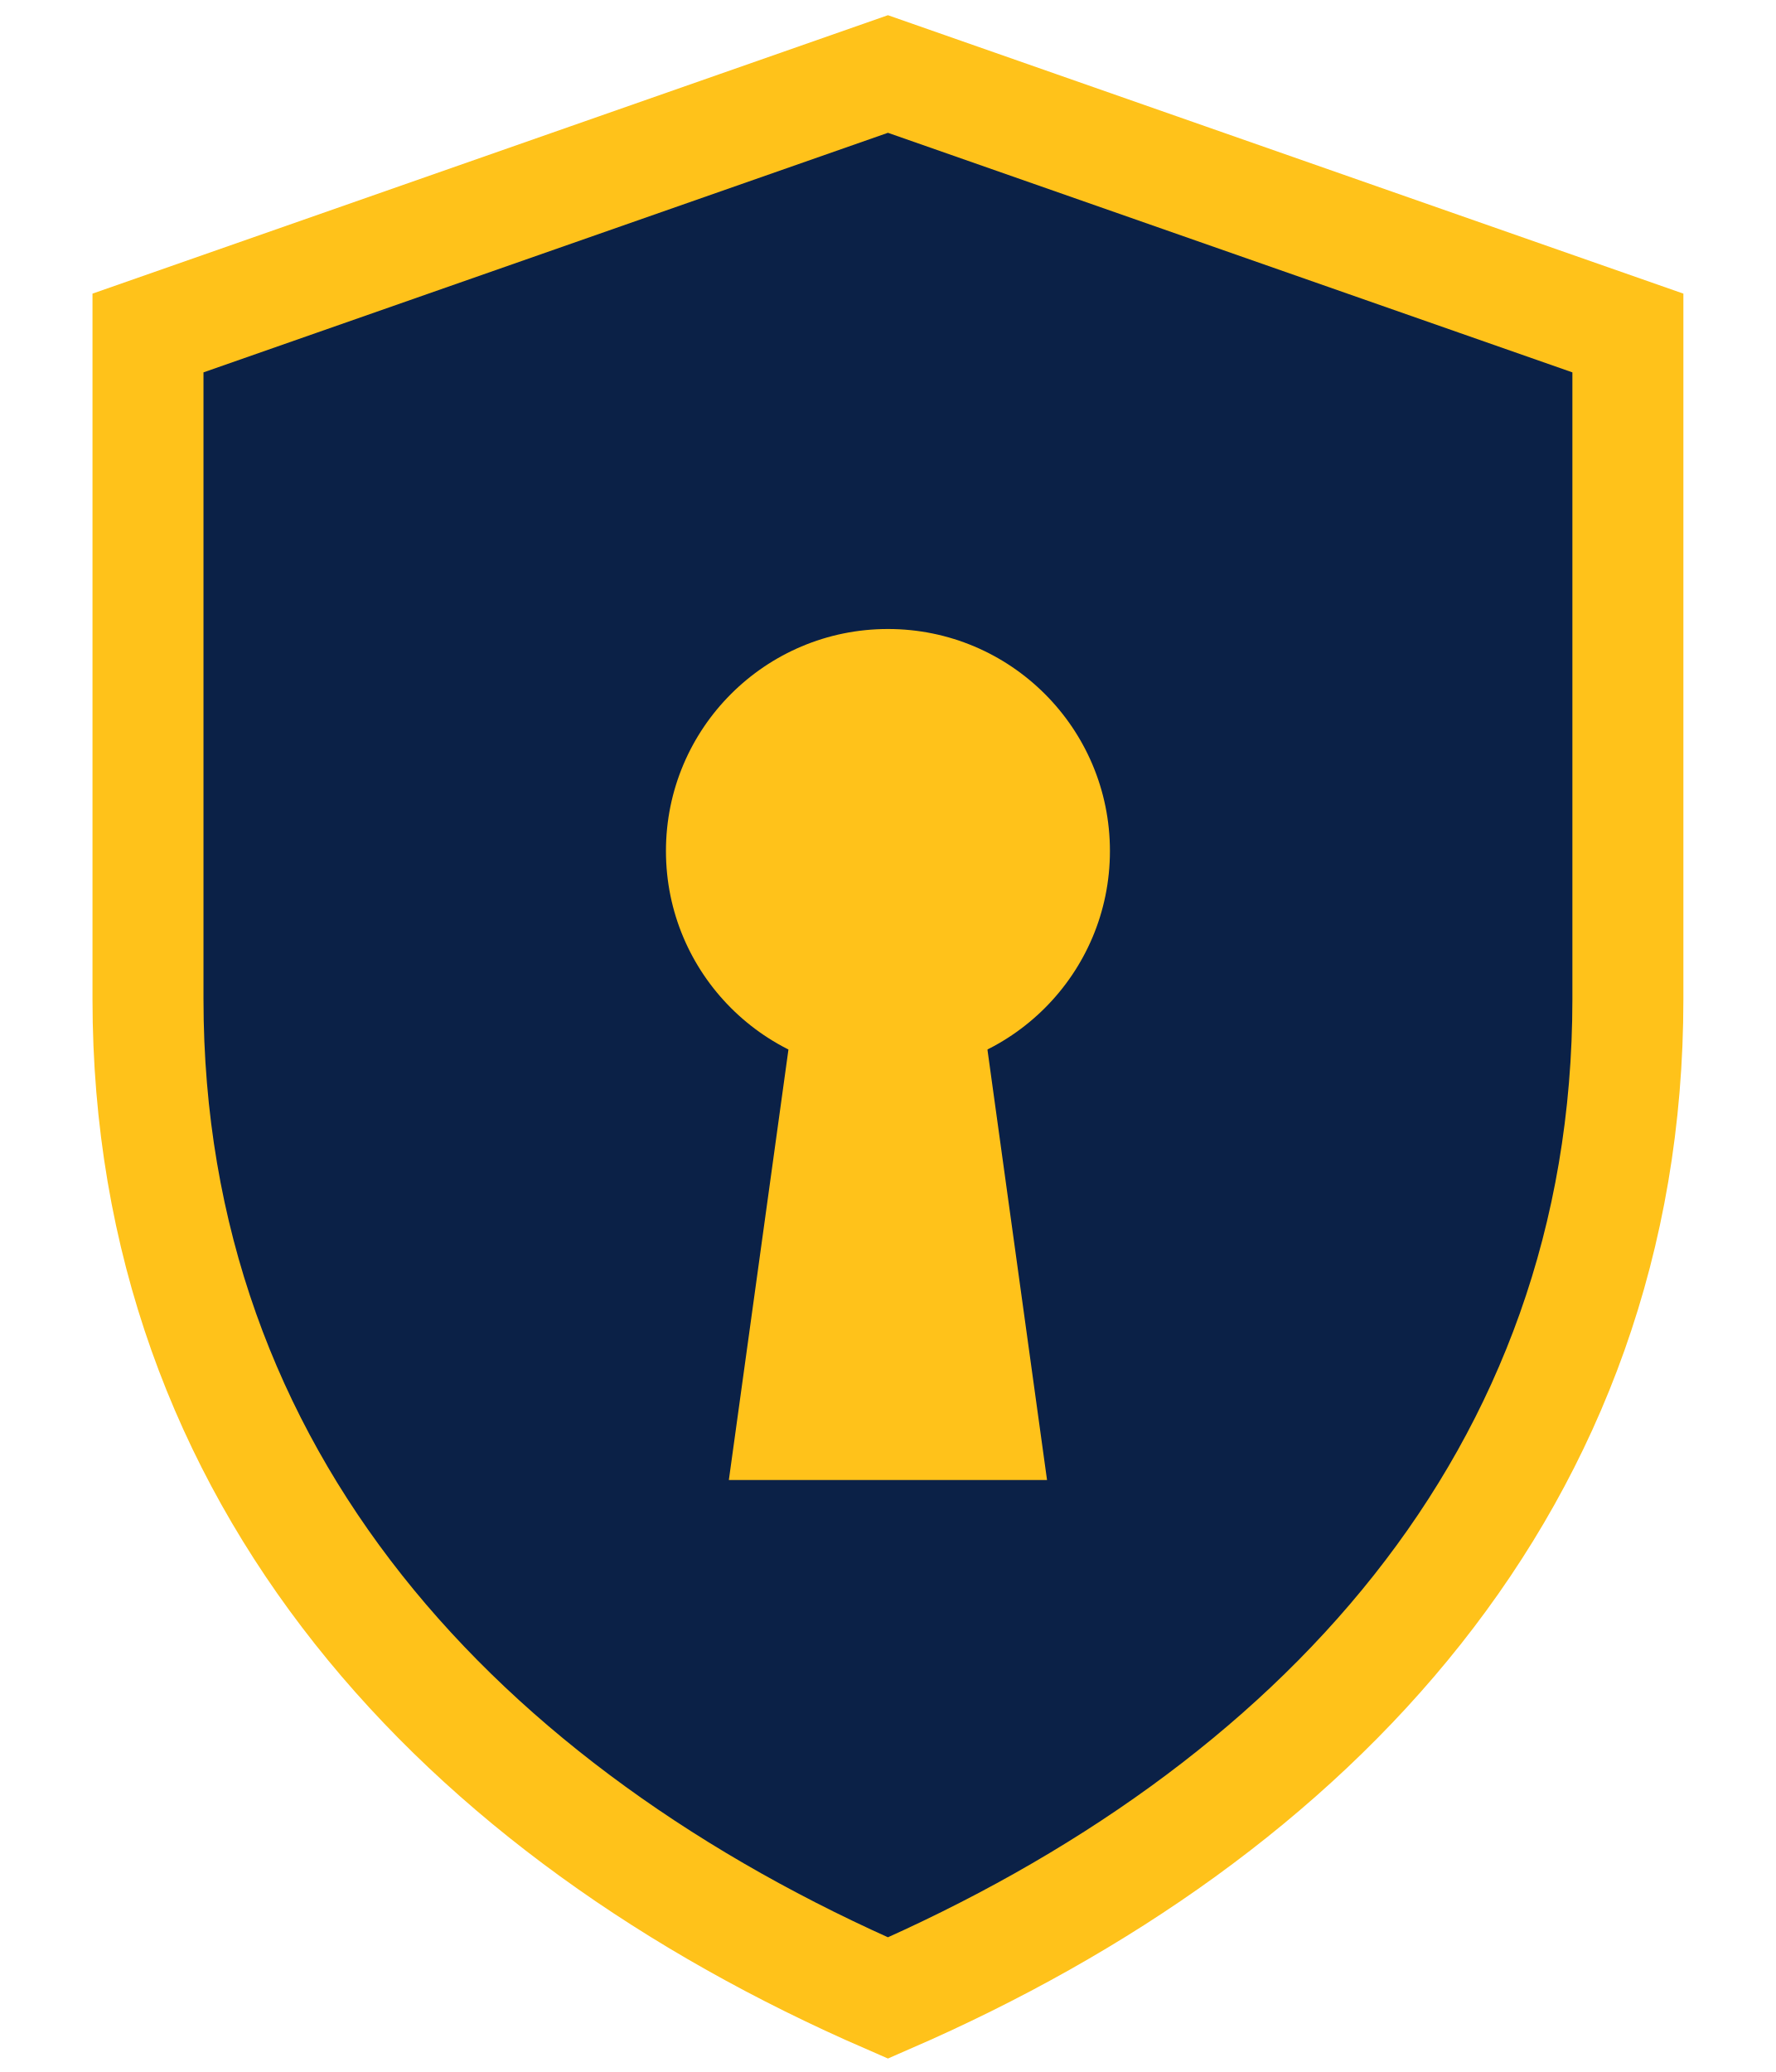
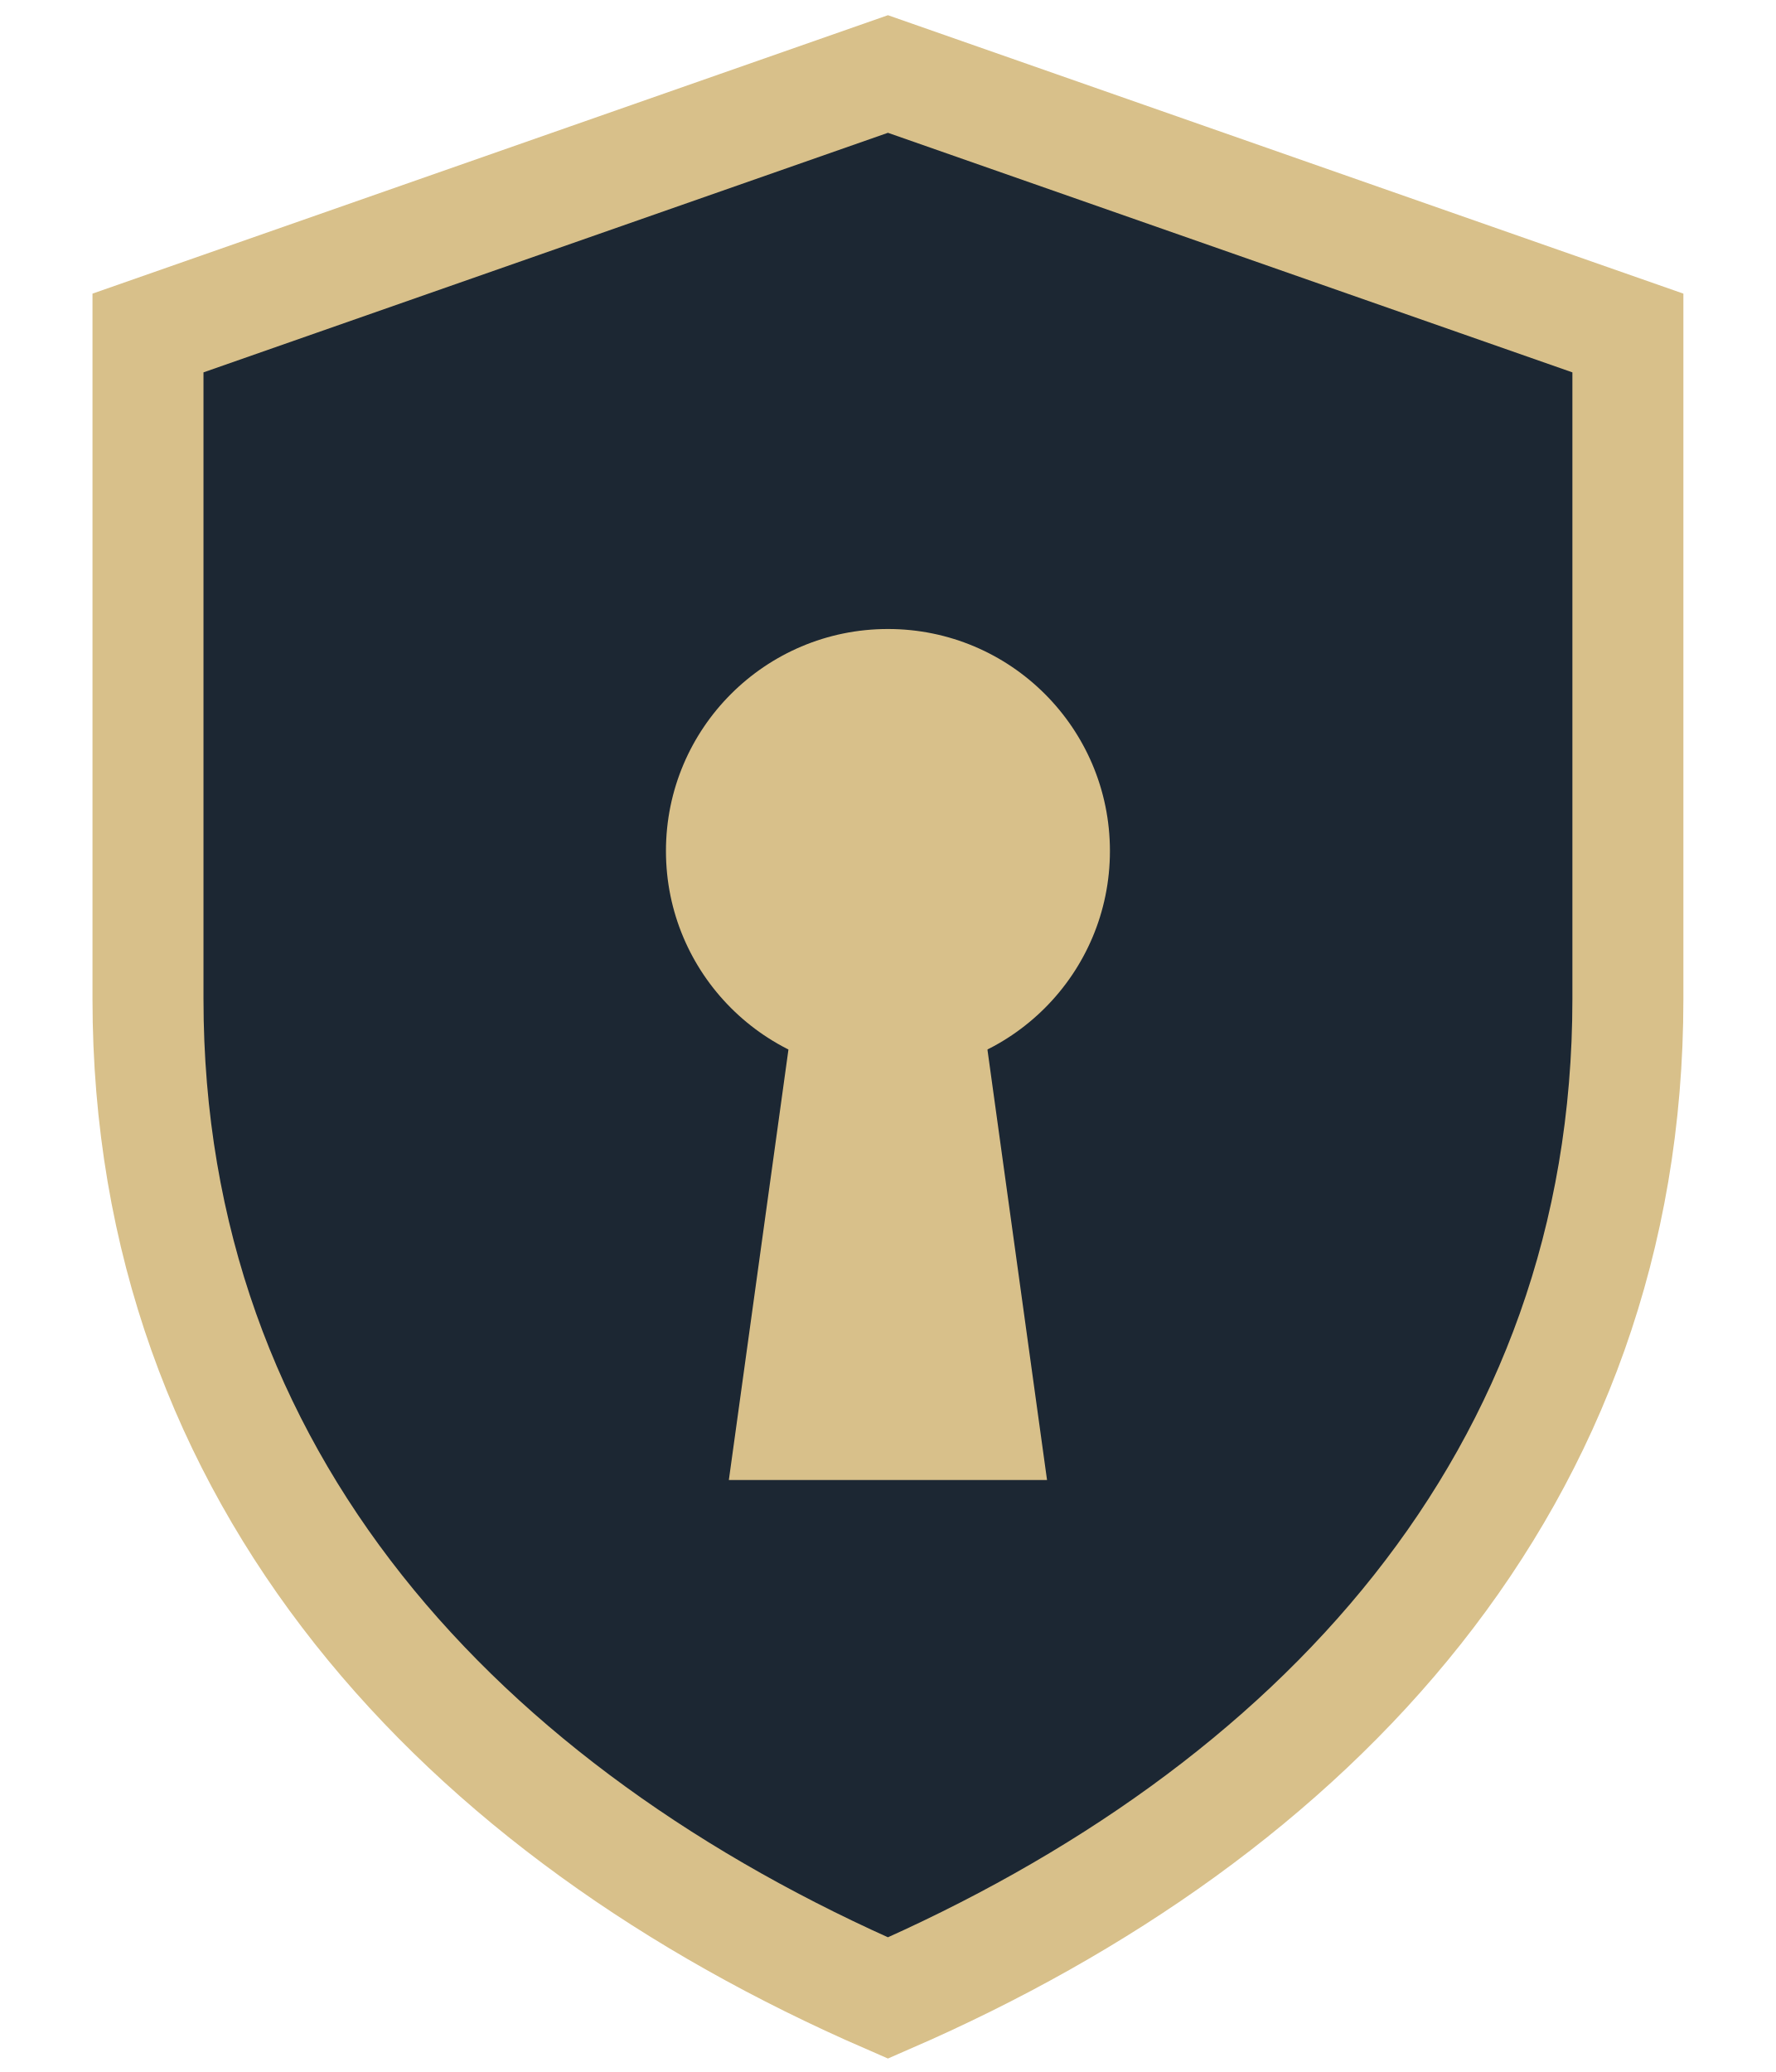
<svg xmlns="http://www.w3.org/2000/svg" viewBox="0 0 48 56">
-   <path d="M24 2 4 9v18c0 13 8.500 22 20 27 11.500-5 20-14 20-27V9z" fill="#0b2147" stroke="#ffc21a" stroke-width="3" />
-   <circle cx="24" cy="23" r="6" fill="#ffc21a" />
-   <path d="M21.500 27h5l1.800 13h-8.600z" fill="#ffc21a" />
+   <path d="M24 2 4 9v18c0 13 8.500 22 20 27 11.500-5 20-14 20-27V9z" fill="#1c2733" stroke="#d8c08a" stroke-width="3" />
+   <circle cx="24" cy="23" r="6" fill="#d8c08a" />
+   <path d="M21.500 27h5l1.800 13h-8.600z" fill="#d8c08a" />
</svg>
